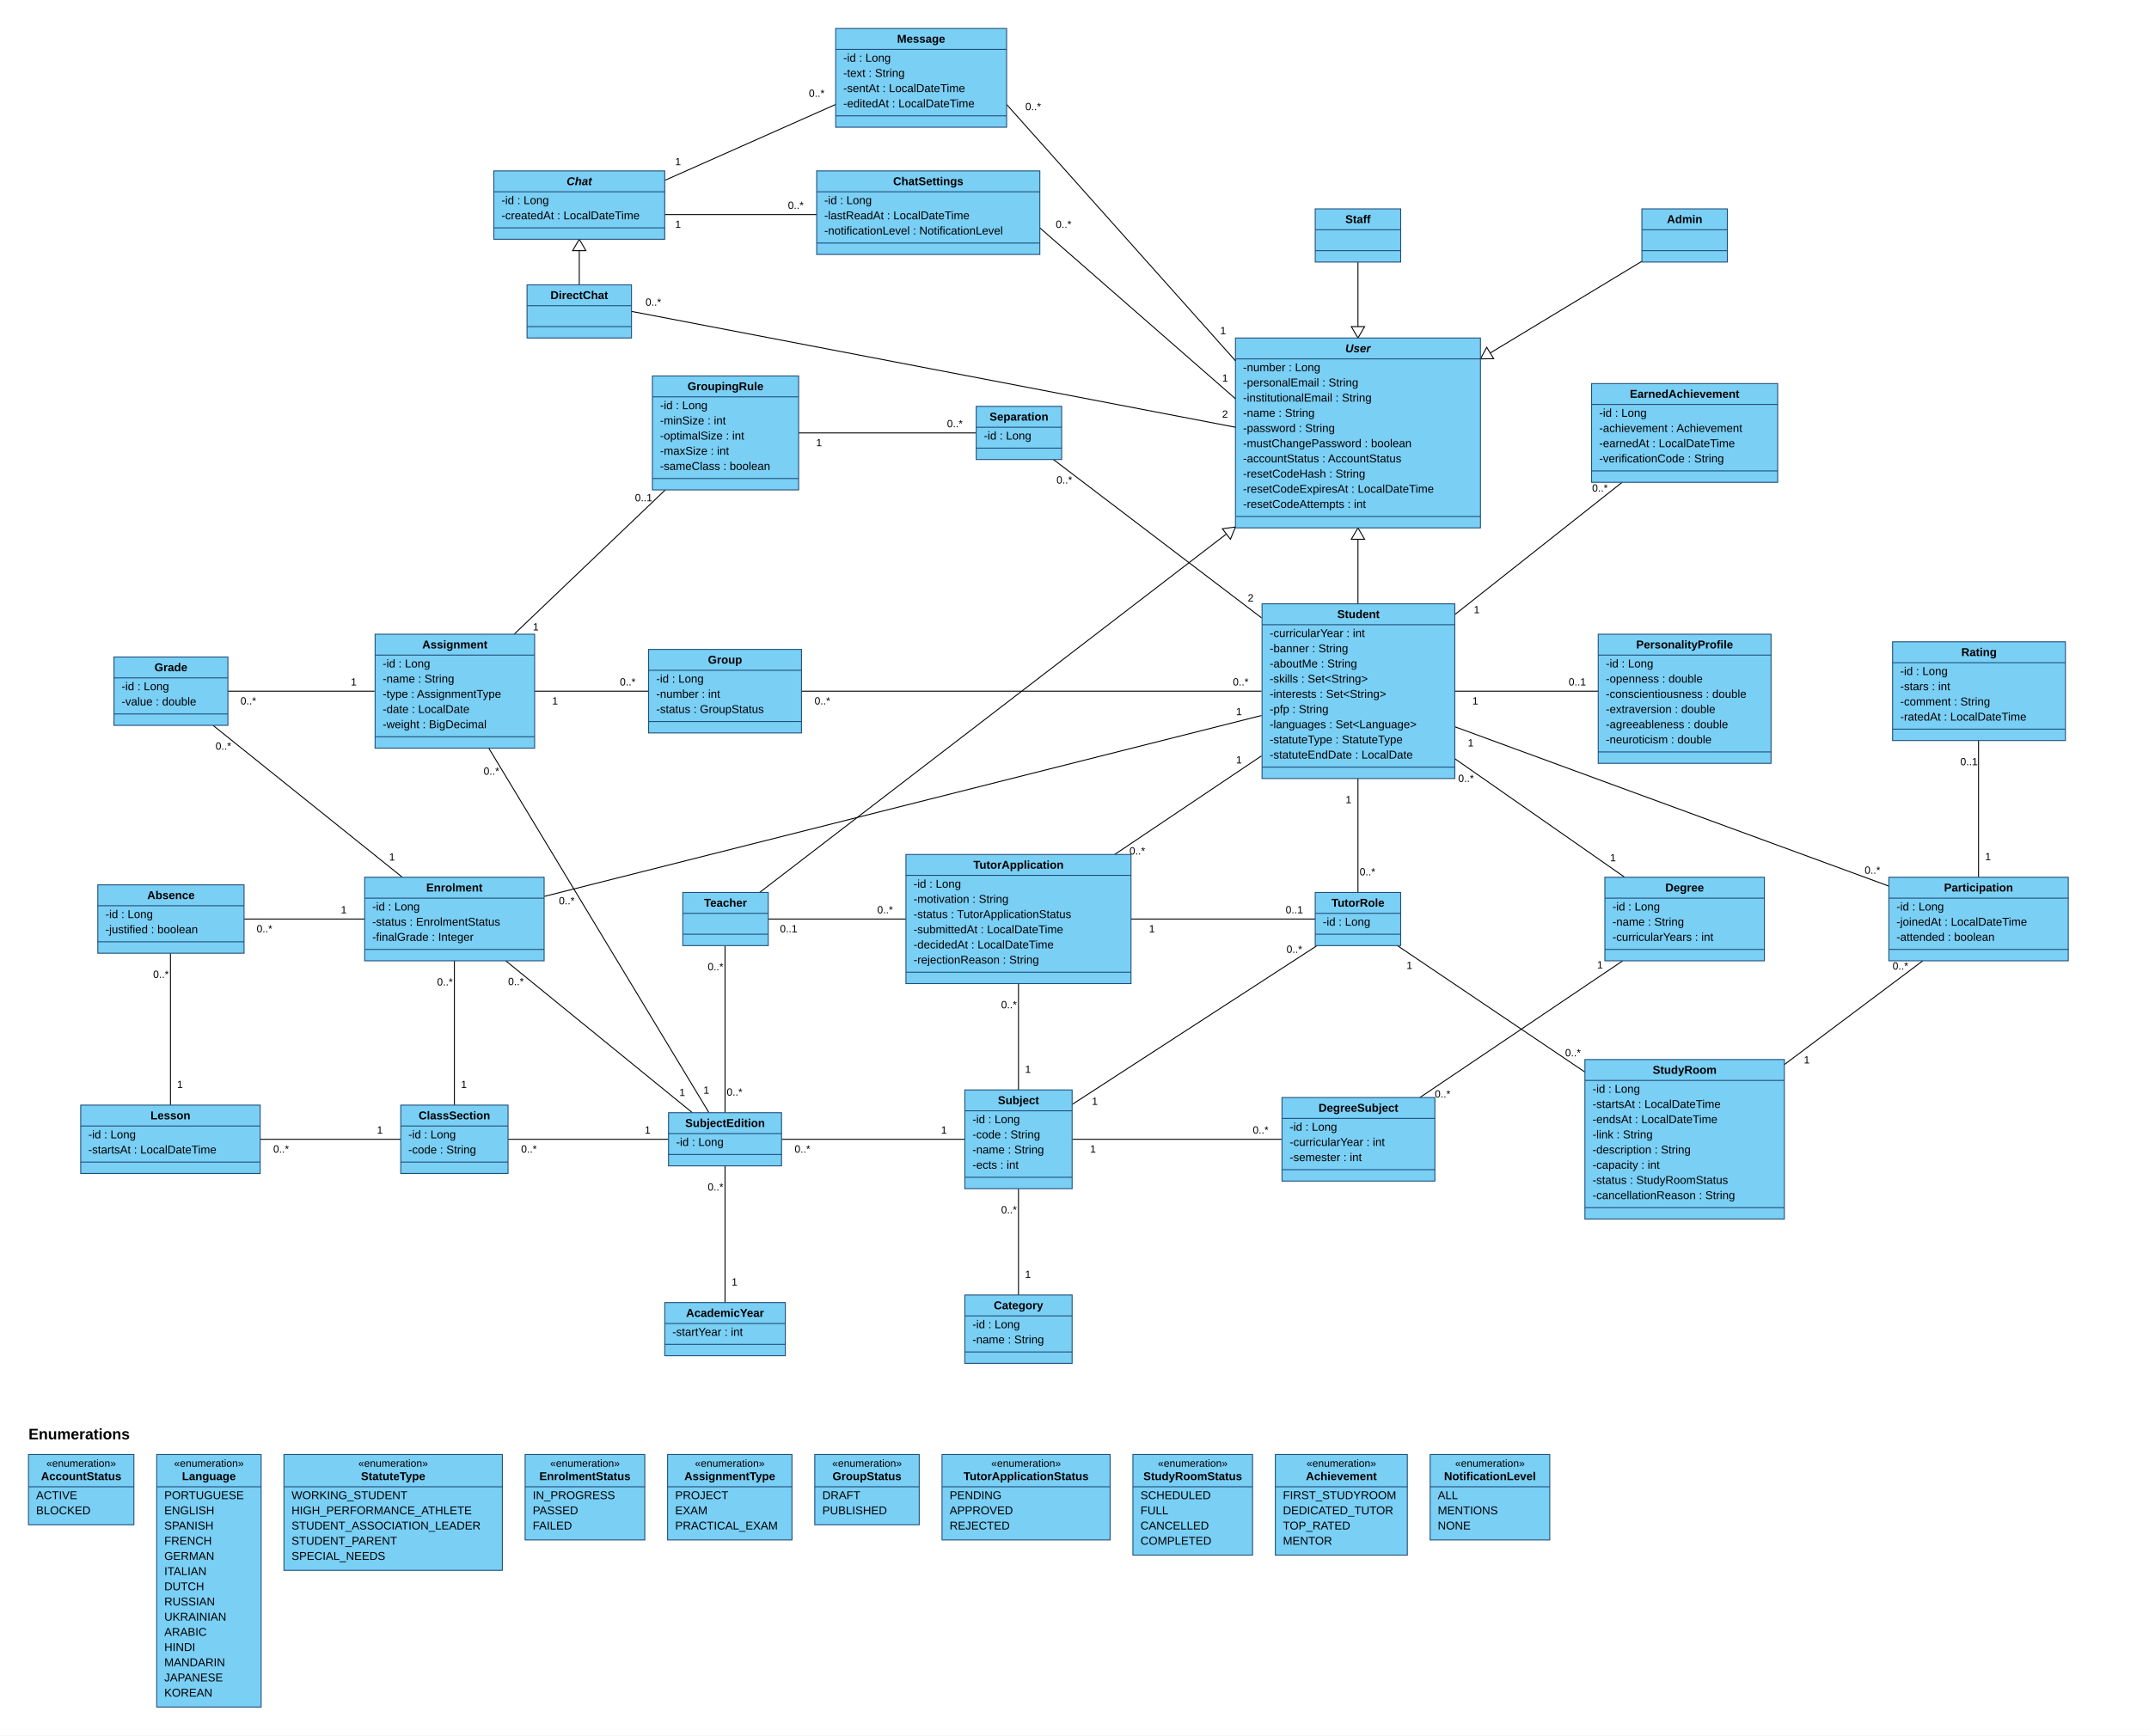
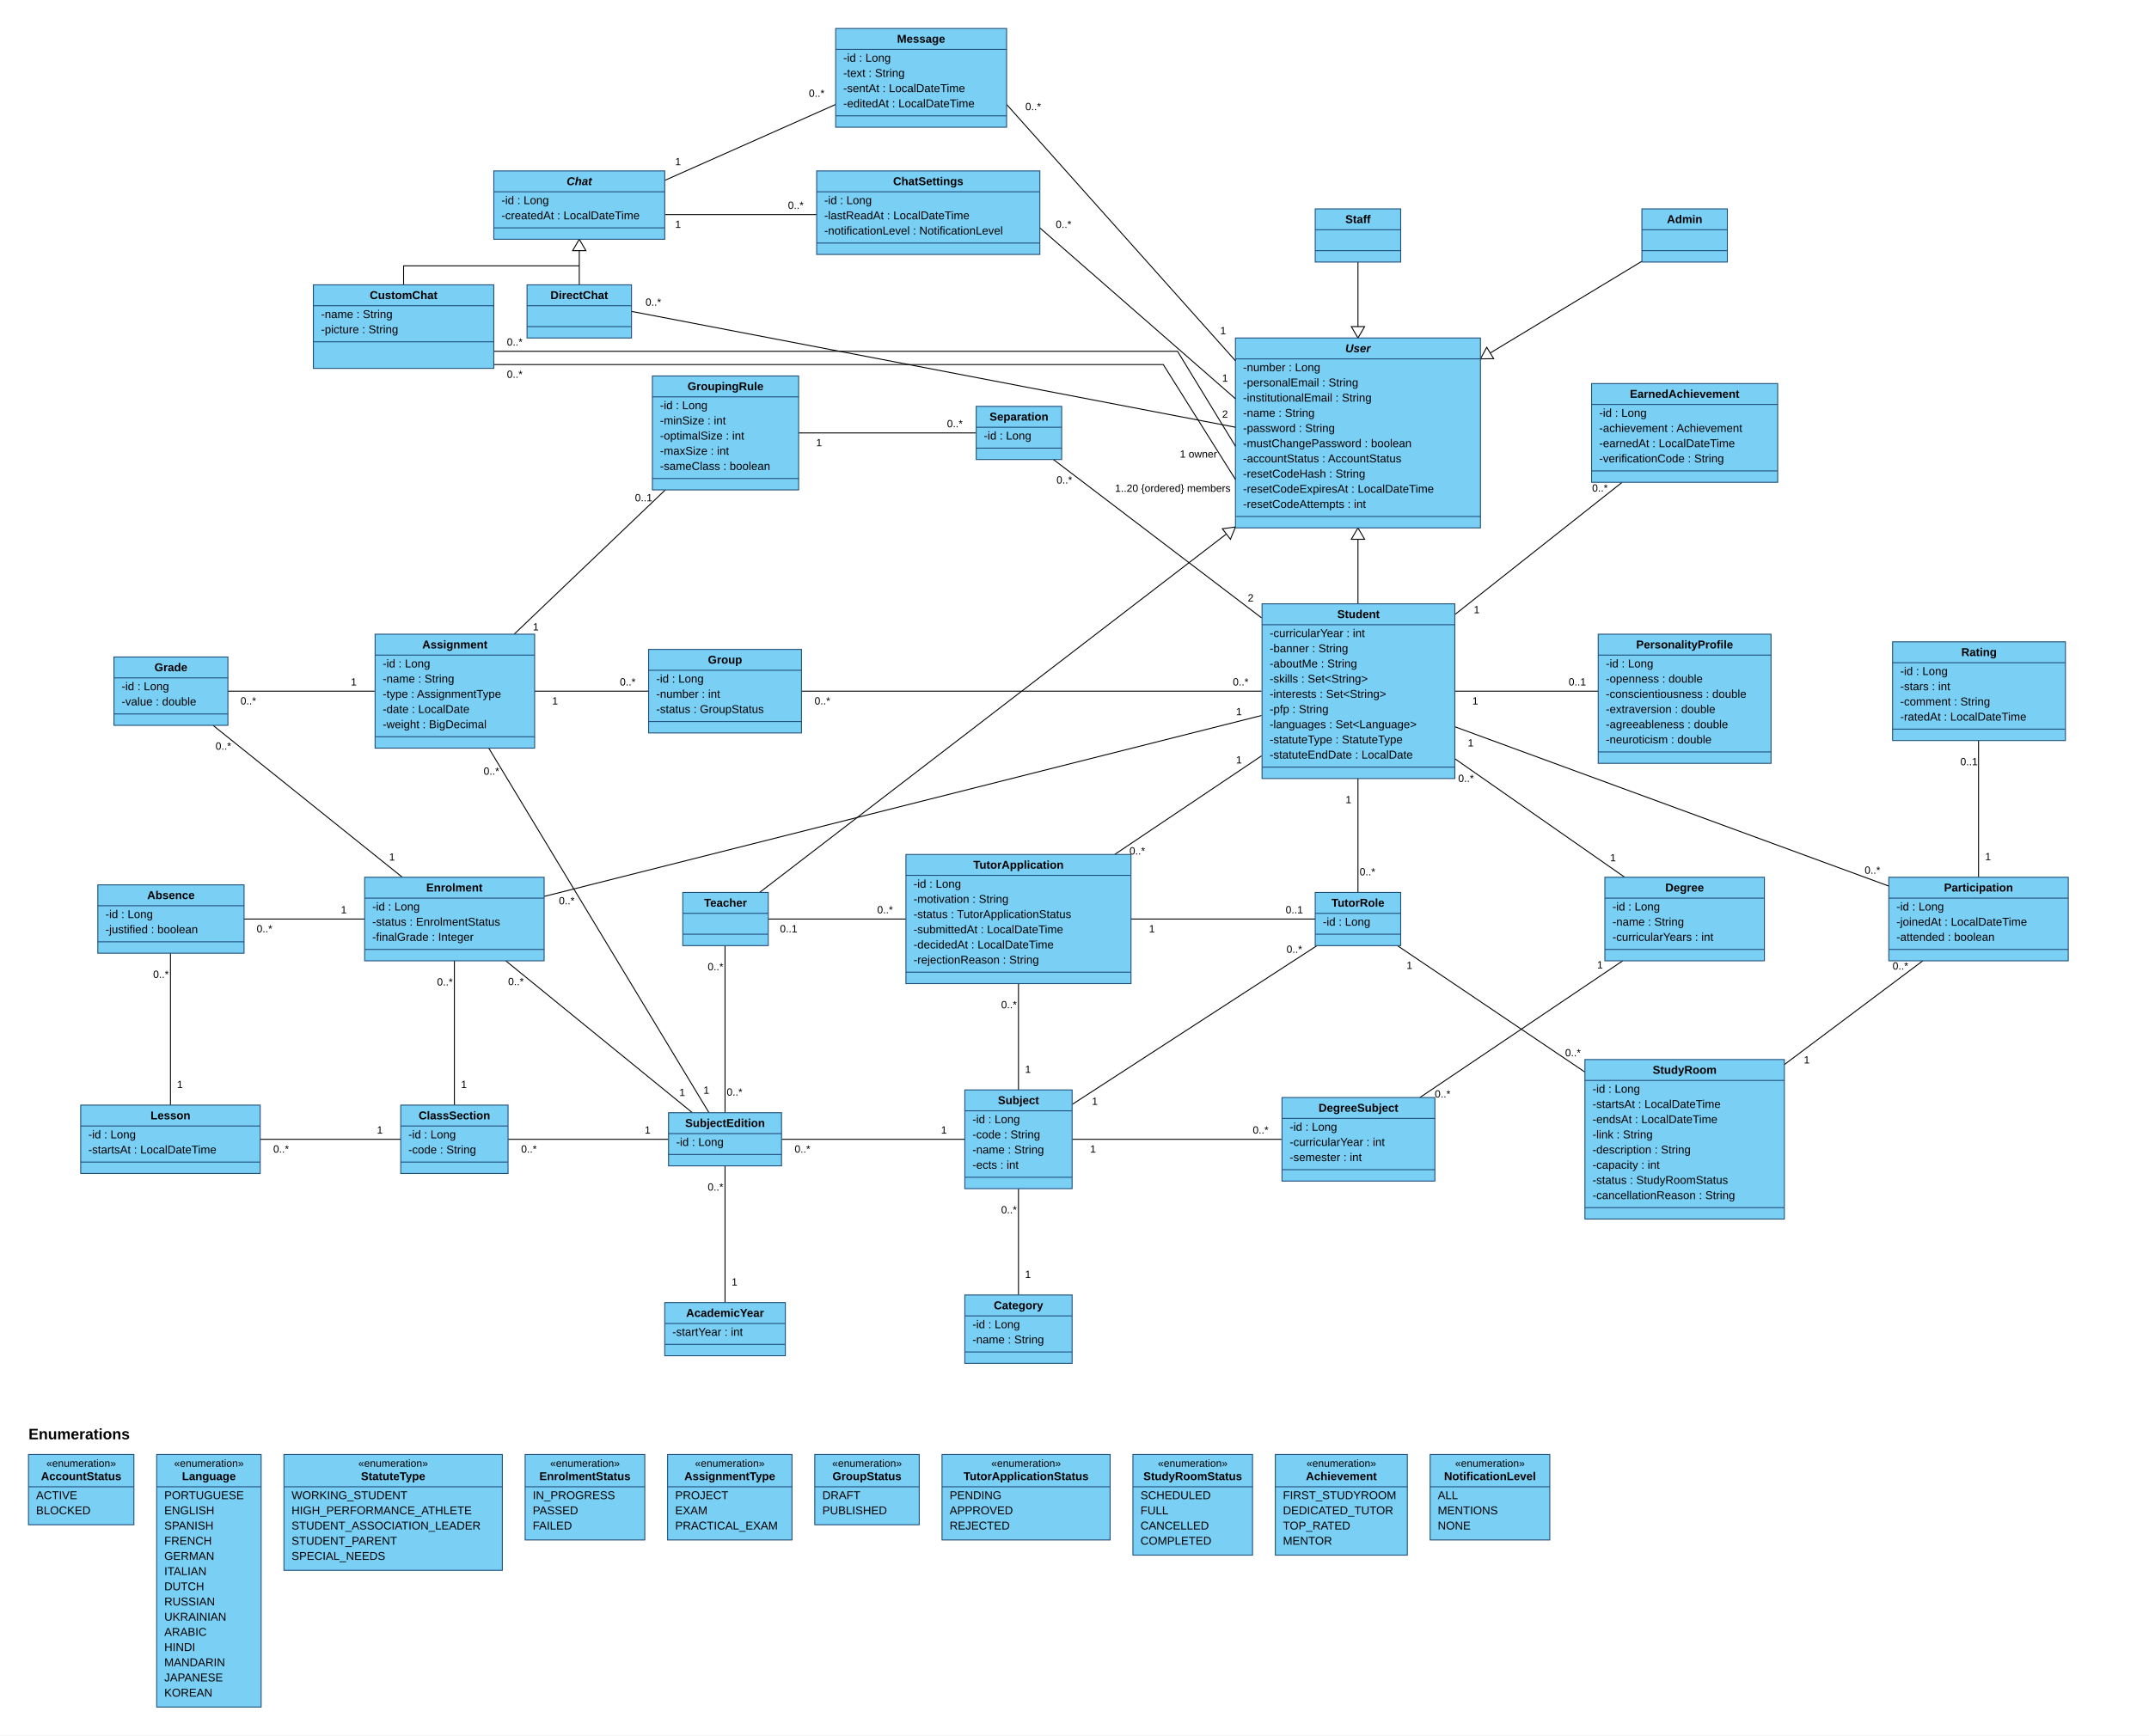
<svg xmlns="http://www.w3.org/2000/svg" width="2263" height="1828" viewBox="0 0 2263 1828" font-family="Arial, Helvetica, sans-serif" font-size="12">
  <rect width="2263" height="1828" fill="#ffffff" />
  <g transform="translate(0,150)">
    <line x1="1430.0" y1="486.0" x2="1430.0" y2="406.0" stroke="#000" stroke-width="1" />
    <polygon points="1430.0,406.0 1437.0,418.0 1423.0,418.0" fill="#fff" stroke="#000" />
    <line x1="799.9" y1="790.0" x2="1301.0" y2="405.1" stroke="#000" stroke-width="1" />
    <polygon points="1301.0,405.1 1295.7,418.0 1287.2,406.9" fill="#fff" stroke="#000" />
    <line x1="1430.0" y1="126.0" x2="1430.0" y2="206.0" stroke="#000" stroke-width="1" />
    <polygon points="1430.0,206.0 1423.0,194.0 1437.0,194.0" fill="#fff" stroke="#000" />
    <line x1="1729.0" y1="125.2" x2="1559.0" y2="228.0" stroke="#000" stroke-width="1" />
    <polygon points="1559.0,228.0 1565.6,215.8 1572.9,227.8" fill="#fff" stroke="#000" />
    <line x1="1531.5" y1="648.8" x2="1710.9" y2="774.0" stroke="#000" stroke-width="1" />
    <text x="1543.8" y="673.6" text-anchor="middle" font-size="11">0..*</text>
    <text x="1698.6" y="757.2" text-anchor="middle" font-size="11">1</text>
    <line x1="1531.5" y1="578.0" x2="1683.0" y2="578.0" stroke="#000" stroke-width="1" />
    <text x="1553.5" y="592.0" text-anchor="middle" font-size="11">1</text>
    <text x="1661.0" y="572.0" text-anchor="middle" font-size="11">0..1</text>
    <line x1="1708.8" y1="862.0" x2="1495.2" y2="1006.0" stroke="#000" stroke-width="1" />
    <text x="1684.9" y="870.0" text-anchor="middle" font-size="11">1</text>
    <text x="1519.1" y="1006.0" text-anchor="middle" font-size="11">0..*</text>
    <line x1="1129.0" y1="1050.0" x2="1349.5" y2="1050.0" stroke="#000" stroke-width="1" />
    <text x="1151.0" y="1064.0" text-anchor="middle" font-size="11">1</text>
    <text x="1327.5" y="1044.0" text-anchor="middle" font-size="11">0..*</text>
    <line x1="1072.5" y1="1102.0" x2="1072.5" y2="1214.0" stroke="#000" stroke-width="1" />
    <text x="1062.5" y="1128.0" text-anchor="middle" font-size="11">0..*</text>
    <text x="1082.5" y="1196.0" text-anchor="middle" font-size="11">1</text>
    <line x1="823.0" y1="1050.0" x2="1016.0" y2="1050.0" stroke="#000" stroke-width="1" />
    <text x="845.0" y="1064.0" text-anchor="middle" font-size="11">0..*</text>
    <text x="994.0" y="1044.0" text-anchor="middle" font-size="11">1</text>
    <line x1="763.5" y1="1078.0" x2="763.5" y2="1222.0" stroke="#000" stroke-width="1" />
    <text x="753.5" y="1104.0" text-anchor="middle" font-size="11">0..*</text>
    <text x="773.5" y="1204.0" text-anchor="middle" font-size="11">1</text>
    <line x1="763.5" y1="1022.0" x2="763.5" y2="846.0" stroke="#000" stroke-width="1" />
    <text x="773.5" y="1004.0" text-anchor="middle" font-size="11">0..*</text>
    <text x="753.5" y="872.0" text-anchor="middle" font-size="11">0..*</text>
    <line x1="704.0" y1="1050.0" x2="535.0" y2="1050.0" stroke="#000" stroke-width="1" />
    <text x="682.0" y="1044.0" text-anchor="middle" font-size="11">1</text>
    <text x="557.0" y="1064.0" text-anchor="middle" font-size="11">0..*</text>
    <line x1="274.0" y1="1050.0" x2="422.0" y2="1050.0" stroke="#000" stroke-width="1" />
    <text x="296.0" y="1064.0" text-anchor="middle" font-size="11">0..*</text>
    <text x="400.0" y="1044.0" text-anchor="middle" font-size="11">1</text>
    <line x1="573.0" y1="794.2" x2="1328.5" y2="603.6" stroke="#000" stroke-width="1" />
    <text x="596.8" y="802.5" text-anchor="middle" font-size="11">0..*</text>
    <text x="1304.7" y="603.3" text-anchor="middle" font-size="11">1</text>
    <line x1="532.6" y1="862.0" x2="729.1" y2="1022.0" stroke="#000" stroke-width="1" />
    <text x="543.3" y="887.6" text-anchor="middle" font-size="11">0..*</text>
    <text x="718.4" y="1004.4" text-anchor="middle" font-size="11">1</text>
    <line x1="478.5" y1="862.0" x2="478.5" y2="1014.0" stroke="#000" stroke-width="1" />
    <text x="468.5" y="888.0" text-anchor="middle" font-size="11">0..*</text>
    <text x="488.5" y="996.0" text-anchor="middle" font-size="11">1</text>
    <line x1="256.5" y1="818.0" x2="384.0" y2="818.0" stroke="#000" stroke-width="1" />
    <text x="278.5" y="832.0" text-anchor="middle" font-size="11">0..*</text>
    <text x="362.0" y="812.0" text-anchor="middle" font-size="11">1</text>
    <line x1="179.5" y1="854.0" x2="179.5" y2="1014.0" stroke="#000" stroke-width="1" />
    <text x="169.5" y="880.0" text-anchor="middle" font-size="11">0..*</text>
    <text x="189.5" y="996.0" text-anchor="middle" font-size="11">1</text>
    <line x1="514.7" y1="638.0" x2="746.6" y2="1022.0" stroke="#000" stroke-width="1" />
    <text x="517.5" y="666.0" text-anchor="middle" font-size="11">0..*</text>
    <text x="743.8" y="1002.0" text-anchor="middle" font-size="11">1</text>
    <line x1="541.4" y1="518.0" x2="700.6" y2="366.0" stroke="#000" stroke-width="1" />
    <text x="564.2" y="514.0" text-anchor="middle" font-size="11">1</text>
    <text x="677.8" y="378.0" text-anchor="middle" font-size="11">0..1</text>
    <line x1="840.5" y1="306.0" x2="1027.5" y2="306.0" stroke="#000" stroke-width="1" />
    <text x="862.5" y="320.0" text-anchor="middle" font-size="11">1</text>
    <text x="1005.5" y="300.0" text-anchor="middle" font-size="11">0..*</text>
    <line x1="1109.3" y1="334.0" x2="1328.5" y2="500.8" stroke="#000" stroke-width="1" />
    <text x="1120.8" y="359.3" text-anchor="middle" font-size="11">0..*</text>
    <text x="1317.0" y="483.5" text-anchor="middle" font-size="11">2</text>
    <line x1="224.3" y1="614.0" x2="423.7" y2="774.0" stroke="#000" stroke-width="1" />
    <text x="235.2" y="639.6" text-anchor="middle" font-size="11">0..*</text>
    <text x="412.8" y="756.4" text-anchor="middle" font-size="11">1</text>
    <line x1="239.5" y1="578.0" x2="394.5" y2="578.0" stroke="#000" stroke-width="1" />
    <text x="261.5" y="592.0" text-anchor="middle" font-size="11">0..*</text>
    <text x="372.5" y="572.0" text-anchor="middle" font-size="11">1</text>
    <line x1="683.0" y1="578.0" x2="562.5" y2="578.0" stroke="#000" stroke-width="1" />
    <text x="661.0" y="572.0" text-anchor="middle" font-size="11">0..*</text>
    <text x="584.5" y="592.0" text-anchor="middle" font-size="11">1</text>
    <line x1="844.0" y1="578.0" x2="1328.5" y2="578.0" stroke="#000" stroke-width="1" />
    <text x="866.0" y="592.0" text-anchor="middle" font-size="11">0..*</text>
    <text x="1306.5" y="572.0" text-anchor="middle" font-size="11">0..*</text>
    <line x1="1173.8" y1="750.0" x2="1328.5" y2="646.1" stroke="#000" stroke-width="1" />
    <text x="1197.6" y="750.0" text-anchor="middle" font-size="11">0..*</text>
    <text x="1304.7" y="654.1" text-anchor="middle" font-size="11">1</text>
    <line x1="1072.5" y1="886.0" x2="1072.5" y2="998.0" stroke="#000" stroke-width="1" />
    <text x="1062.5" y="912.0" text-anchor="middle" font-size="11">0..*</text>
    <text x="1082.5" y="980.0" text-anchor="middle" font-size="11">1</text>
    <line x1="954.0" y1="818.0" x2="808.5" y2="818.0" stroke="#000" stroke-width="1" />
    <text x="932.0" y="812.0" text-anchor="middle" font-size="11">0..*</text>
    <text x="830.5" y="832.0" text-anchor="middle" font-size="11">0..1</text>
    <line x1="1385.0" y1="818.0" x2="1191.0" y2="818.0" stroke="#000" stroke-width="1" />
    <text x="1363.0" y="812.0" text-anchor="middle" font-size="11">0..1</text>
    <text x="1213.0" y="832.0" text-anchor="middle" font-size="11">1</text>
    <line x1="1430.0" y1="790.0" x2="1430.0" y2="670.0" stroke="#000" stroke-width="1" />
    <text x="1440.0" y="772.0" text-anchor="middle" font-size="11">0..*</text>
    <text x="1420.0" y="696.0" text-anchor="middle" font-size="11">1</text>
    <line x1="1386.9" y1="846.0" x2="1129.0" y2="1013.3" stroke="#000" stroke-width="1" />
    <text x="1363.0" y="853.6" text-anchor="middle" font-size="11">0..*</text>
    <text x="1152.9" y="1013.7" text-anchor="middle" font-size="11">1</text>
    <line x1="1669.0" y1="979.2" x2="1471.5" y2="846.0" stroke="#000" stroke-width="1" />
    <text x="1656.4" y="962.6" text-anchor="middle" font-size="11">0..*</text>
    <text x="1484.2" y="870.6" text-anchor="middle" font-size="11">1</text>
    <line x1="1879.0" y1="971.3" x2="2024.8" y2="862.0" stroke="#000" stroke-width="1" />
    <text x="1902.6" y="970.1" text-anchor="middle" font-size="11">1</text>
    <text x="2001.2" y="871.2" text-anchor="middle" font-size="11">0..*</text>
    <line x1="1989.0" y1="783.3" x2="1531.5" y2="615.3" stroke="#000" stroke-width="1" />
    <text x="1971.8" y="770.3" text-anchor="middle" font-size="11">0..*</text>
    <text x="1548.7" y="636.2" text-anchor="middle" font-size="11">1</text>
    <line x1="2083.5" y1="630.0" x2="2083.5" y2="774.0" stroke="#000" stroke-width="1" />
    <text x="2073.5" y="656.0" text-anchor="middle" font-size="11">0..1</text>
    <text x="2093.5" y="756.0" text-anchor="middle" font-size="11">1</text>
    <line x1="1708.2" y1="358.0" x2="1531.5" y2="497.7" stroke="#000" stroke-width="1" />
    <text x="1684.8" y="367.8" text-anchor="middle" font-size="11">0..*</text>
    <text x="1555.0" y="495.9" text-anchor="middle" font-size="11">1</text>
    <rect x="1301" y="206" width="258" height="200" fill="#7ACFF5" stroke="#1F4E79" stroke-width="1" />
    <text x="1430" y="221" text-anchor="middle" font-weight="bold" font-style="italic">User</text>
    <line x1="1301" y1="228" x2="1559" y2="228" stroke="#1F4E79" />
    <text x="1309" y="241">-number : Long</text>
    <text x="1309" y="257">-personalEmail : String</text>
    <text x="1309" y="273">-institutionalEmail : String</text>
    <text x="1309" y="289">-name : String</text>
    <text x="1309" y="305">-password : String</text>
    <text x="1309" y="321">-mustChangePassword : boolean</text>
    <text x="1309" y="337">-accountStatus : AccountStatus</text>
    <text x="1309" y="353">-resetCodeHash : String</text>
    <text x="1309" y="369">-resetCodeExpiresAt : LocalDateTime</text>
    <text x="1309" y="385">-resetCodeAttempts : int</text>
    <line x1="1301" y1="394" x2="1559" y2="394" stroke="#1F4E79" />
    <rect x="1329" y="486" width="203" height="184" fill="#7ACFF5" stroke="#1F4E79" stroke-width="1" />
    <text x="1430.5" y="501" text-anchor="middle" font-weight="bold">Student</text>
    <line x1="1329" y1="508" x2="1532" y2="508" stroke="#1F4E79" />
    <text x="1337" y="521">-curricularYear : int</text>
    <text x="1337" y="537">-banner : String</text>
    <text x="1337" y="553">-aboutMe : String</text>
    <text x="1337" y="569">-skills : Set&lt;String&gt;</text>
    <text x="1337" y="585">-interests : Set&lt;String&gt;</text>
    <text x="1337" y="601">-pfp : String</text>
    <text x="1337" y="617">-languages : Set&lt;Language&gt;</text>
    <text x="1337" y="633">-statuteType : StatuteType</text>
    <text x="1337" y="649">-statuteEndDate : LocalDate</text>
    <line x1="1329" y1="658" x2="1532" y2="658" stroke="#1F4E79" />
    <rect x="719" y="790" width="90" height="56" fill="#7ACFF5" stroke="#1F4E79" stroke-width="1" />
    <text x="764" y="805" text-anchor="middle" font-weight="bold">Teacher</text>
    <line x1="719" y1="812" x2="809" y2="812" stroke="#1F4E79" />
    <line x1="719" y1="834" x2="809" y2="834" stroke="#1F4E79" />
    <rect x="1385" y="70" width="90" height="56" fill="#7ACFF5" stroke="#1F4E79" stroke-width="1" />
    <text x="1430" y="85" text-anchor="middle" font-weight="bold">Staff</text>
    <line x1="1385" y1="92" x2="1475" y2="92" stroke="#1F4E79" />
    <line x1="1385" y1="114" x2="1475" y2="114" stroke="#1F4E79" />
    <rect x="1729" y="70" width="90" height="56" fill="#7ACFF5" stroke="#1F4E79" stroke-width="1" />
    <text x="1774" y="85" text-anchor="middle" font-weight="bold">Admin</text>
    <line x1="1729" y1="92" x2="1819" y2="92" stroke="#1F4E79" />
    <line x1="1729" y1="114" x2="1819" y2="114" stroke="#1F4E79" />
    <rect x="1683" y="518" width="182" height="136" fill="#7ACFF5" stroke="#1F4E79" stroke-width="1" />
    <text x="1774" y="533" text-anchor="middle" font-weight="bold">PersonalityProfile</text>
    <line x1="1683" y1="540" x2="1865" y2="540" stroke="#1F4E79" />
    <text x="1691" y="553">-id : Long</text>
    <text x="1691" y="569">-openness : double</text>
    <text x="1691" y="585">-conscientiousness : double</text>
    <text x="1691" y="601">-extraversion : double</text>
    <text x="1691" y="617">-agreeableness : double</text>
    <text x="1691" y="633">-neuroticism : double</text>
    <line x1="1683" y1="642" x2="1865" y2="642" stroke="#1F4E79" />
    <rect x="1690" y="774" width="168" height="88" fill="#7ACFF5" stroke="#1F4E79" stroke-width="1" />
    <text x="1774" y="789" text-anchor="middle" font-weight="bold">Degree</text>
    <line x1="1690" y1="796" x2="1858" y2="796" stroke="#1F4E79" />
    <text x="1698" y="809">-id : Long</text>
    <text x="1698" y="825">-name : String</text>
    <text x="1698" y="841">-curricularYears : int</text>
    <line x1="1690" y1="850" x2="1858" y2="850" stroke="#1F4E79" />
    <rect x="1350" y="1006" width="161" height="88" fill="#7ACFF5" stroke="#1F4E79" stroke-width="1" />
    <text x="1430.5" y="1021" text-anchor="middle" font-weight="bold">DegreeSubject</text>
    <line x1="1350" y1="1028" x2="1511" y2="1028" stroke="#1F4E79" />
    <text x="1358" y="1041">-id : Long</text>
    <text x="1358" y="1057">-curricularYear : int</text>
    <text x="1358" y="1073">-semester : int</text>
    <line x1="1350" y1="1082" x2="1511" y2="1082" stroke="#1F4E79" />
    <rect x="1016" y="1214" width="113" height="72" fill="#7ACFF5" stroke="#1F4E79" stroke-width="1" />
    <text x="1072.5" y="1229" text-anchor="middle" font-weight="bold">Category</text>
    <line x1="1016" y1="1236" x2="1129" y2="1236" stroke="#1F4E79" />
    <text x="1024" y="1249">-id : Long</text>
    <text x="1024" y="1265">-name : String</text>
    <line x1="1016" y1="1274" x2="1129" y2="1274" stroke="#1F4E79" />
    <rect x="1016" y="998" width="113" height="104" fill="#7ACFF5" stroke="#1F4E79" stroke-width="1" />
    <text x="1072.5" y="1013" text-anchor="middle" font-weight="bold">Subject</text>
    <line x1="1016" y1="1020" x2="1129" y2="1020" stroke="#1F4E79" />
    <text x="1024" y="1033">-id : Long</text>
    <text x="1024" y="1049">-code : String</text>
    <text x="1024" y="1065">-name : String</text>
    <text x="1024" y="1081">-ects : int</text>
    <line x1="1016" y1="1090" x2="1129" y2="1090" stroke="#1F4E79" />
    <rect x="700" y="1222" width="127" height="56" fill="#7ACFF5" stroke="#1F4E79" stroke-width="1" />
    <text x="763.5" y="1237" text-anchor="middle" font-weight="bold">AcademicYear</text>
    <line x1="700" y1="1244" x2="827" y2="1244" stroke="#1F4E79" />
    <text x="708" y="1257">-startYear : int</text>
    <line x1="700" y1="1266" x2="827" y2="1266" stroke="#1F4E79" />
    <rect x="704" y="1022" width="119" height="56" fill="#7ACFF5" stroke="#1F4E79" stroke-width="1" />
    <text x="763.5" y="1037" text-anchor="middle" font-weight="bold">SubjectEdition</text>
    <line x1="704" y1="1044" x2="823" y2="1044" stroke="#1F4E79" />
    <text x="712" y="1057">-id : Long</text>
    <line x1="704" y1="1066" x2="823" y2="1066" stroke="#1F4E79" />
    <rect x="422" y="1014" width="113" height="72" fill="#7ACFF5" stroke="#1F4E79" stroke-width="1" />
    <text x="478.5" y="1029" text-anchor="middle" font-weight="bold">ClassSection</text>
    <line x1="422" y1="1036" x2="535" y2="1036" stroke="#1F4E79" />
    <text x="430" y="1049">-id : Long</text>
    <text x="430" y="1065">-code : String</text>
    <line x1="422" y1="1074" x2="535" y2="1074" stroke="#1F4E79" />
    <rect x="85" y="1014" width="189" height="72" fill="#7ACFF5" stroke="#1F4E79" stroke-width="1" />
    <text x="179.5" y="1029" text-anchor="middle" font-weight="bold">Lesson</text>
    <line x1="85" y1="1036" x2="274" y2="1036" stroke="#1F4E79" />
    <text x="93" y="1049">-id : Long</text>
    <text x="93" y="1065">-startsAt : LocalDateTime</text>
    <line x1="85" y1="1074" x2="274" y2="1074" stroke="#1F4E79" />
    <rect x="384" y="774" width="189" height="88" fill="#7ACFF5" stroke="#1F4E79" stroke-width="1" />
    <text x="478.5" y="789" text-anchor="middle" font-weight="bold">Enrolment</text>
    <line x1="384" y1="796" x2="573" y2="796" stroke="#1F4E79" />
    <text x="392" y="809">-id : Long</text>
    <text x="392" y="825">-status : EnrolmentStatus</text>
    <text x="392" y="841">-finalGrade : Integer</text>
    <line x1="384" y1="850" x2="573" y2="850" stroke="#1F4E79" />
    <rect x="103" y="782" width="154" height="72" fill="#7ACFF5" stroke="#1F4E79" stroke-width="1" />
    <text x="180" y="797" text-anchor="middle" font-weight="bold">Absence</text>
    <line x1="103" y1="804" x2="257" y2="804" stroke="#1F4E79" />
    <text x="111" y="817">-id : Long</text>
    <text x="111" y="833">-justified : boolean</text>
    <line x1="103" y1="842" x2="257" y2="842" stroke="#1F4E79" />
    <rect x="395" y="518" width="168" height="120" fill="#7ACFF5" stroke="#1F4E79" stroke-width="1" />
    <text x="479" y="533" text-anchor="middle" font-weight="bold">Assignment</text>
    <line x1="395" y1="540" x2="563" y2="540" stroke="#1F4E79" />
    <text x="403" y="553">-id : Long</text>
    <text x="403" y="569">-name : String</text>
    <text x="403" y="585">-type : AssignmentType</text>
    <text x="403" y="601">-date : LocalDate</text>
    <text x="403" y="617">-weight : BigDecimal</text>
    <line x1="395" y1="626" x2="563" y2="626" stroke="#1F4E79" />
    <rect x="120" y="542" width="120" height="72" fill="#7ACFF5" stroke="#1F4E79" stroke-width="1" />
    <text x="180" y="557" text-anchor="middle" font-weight="bold">Grade</text>
    <line x1="120" y1="564" x2="240" y2="564" stroke="#1F4E79" />
    <text x="128" y="577">-id : Long</text>
    <text x="128" y="593">-value : double</text>
    <line x1="120" y1="602" x2="240" y2="602" stroke="#1F4E79" />
    <rect x="687" y="246" width="154" height="120" fill="#7ACFF5" stroke="#1F4E79" stroke-width="1" />
    <text x="764" y="261" text-anchor="middle" font-weight="bold">GroupingRule</text>
    <line x1="687" y1="268" x2="841" y2="268" stroke="#1F4E79" />
    <text x="695" y="281">-id : Long</text>
    <text x="695" y="297">-minSize : int</text>
    <text x="695" y="313">-optimalSize : int</text>
    <text x="695" y="329">-maxSize : int</text>
    <text x="695" y="345">-sameClass : boolean</text>
    <line x1="687" y1="354" x2="841" y2="354" stroke="#1F4E79" />
    <rect x="1028" y="278" width="90" height="56" fill="#7ACFF5" stroke="#1F4E79" stroke-width="1" />
    <text x="1073" y="293" text-anchor="middle" font-weight="bold">Separation</text>
    <line x1="1028" y1="300" x2="1118" y2="300" stroke="#1F4E79" />
    <text x="1036" y="313">-id : Long</text>
    <line x1="1028" y1="322" x2="1118" y2="322" stroke="#1F4E79" />
    <rect x="683" y="534" width="161" height="88" fill="#7ACFF5" stroke="#1F4E79" stroke-width="1" />
    <text x="763.5" y="549" text-anchor="middle" font-weight="bold">Group</text>
    <line x1="683" y1="556" x2="844" y2="556" stroke="#1F4E79" />
    <text x="691" y="569">-id : Long</text>
    <text x="691" y="585">-number : int</text>
    <text x="691" y="601">-status : GroupStatus</text>
    <line x1="683" y1="610" x2="844" y2="610" stroke="#1F4E79" />
    <rect x="954" y="750" width="237" height="136" fill="#7ACFF5" stroke="#1F4E79" stroke-width="1" />
    <text x="1072.5" y="765" text-anchor="middle" font-weight="bold">TutorApplication</text>
    <line x1="954" y1="772" x2="1191" y2="772" stroke="#1F4E79" />
    <text x="962" y="785">-id : Long</text>
    <text x="962" y="801">-motivation : String</text>
    <text x="962" y="817">-status : TutorApplicationStatus</text>
    <text x="962" y="833">-submittedAt : LocalDateTime</text>
    <text x="962" y="849">-decidedAt : LocalDateTime</text>
    <text x="962" y="865">-rejectionReason : String</text>
    <line x1="954" y1="874" x2="1191" y2="874" stroke="#1F4E79" />
    <rect x="1385" y="790" width="90" height="56" fill="#7ACFF5" stroke="#1F4E79" stroke-width="1" />
    <text x="1430" y="805" text-anchor="middle" font-weight="bold">TutorRole</text>
    <line x1="1385" y1="812" x2="1475" y2="812" stroke="#1F4E79" />
    <text x="1393" y="825">-id : Long</text>
    <line x1="1385" y1="834" x2="1475" y2="834" stroke="#1F4E79" />
    <rect x="1669" y="966" width="210" height="168" fill="#7ACFF5" stroke="#1F4E79" stroke-width="1" />
    <text x="1774" y="981" text-anchor="middle" font-weight="bold">StudyRoom</text>
    <line x1="1669" y1="988" x2="1879" y2="988" stroke="#1F4E79" />
    <text x="1677" y="1001">-id : Long</text>
    <text x="1677" y="1017">-startsAt : LocalDateTime</text>
    <text x="1677" y="1033">-endsAt : LocalDateTime</text>
    <text x="1677" y="1049">-link : String</text>
    <text x="1677" y="1065">-description : String</text>
    <text x="1677" y="1081">-capacity : int</text>
    <text x="1677" y="1097">-status : StudyRoomStatus</text>
    <text x="1677" y="1113">-cancellationReason : String</text>
    <line x1="1669" y1="1122" x2="1879" y2="1122" stroke="#1F4E79" />
    <rect x="1989" y="774" width="189" height="88" fill="#7ACFF5" stroke="#1F4E79" stroke-width="1" />
    <text x="2083.5" y="789" text-anchor="middle" font-weight="bold">Participation</text>
    <line x1="1989" y1="796" x2="2178" y2="796" stroke="#1F4E79" />
    <text x="1997" y="809">-id : Long</text>
    <text x="1997" y="825">-joinedAt : LocalDateTime</text>
    <text x="1997" y="841">-attended : boolean</text>
    <line x1="1989" y1="850" x2="2178" y2="850" stroke="#1F4E79" />
    <rect x="1993" y="526" width="182" height="104" fill="#7ACFF5" stroke="#1F4E79" stroke-width="1" />
    <text x="2084" y="541" text-anchor="middle" font-weight="bold">Rating</text>
    <line x1="1993" y1="548" x2="2175" y2="548" stroke="#1F4E79" />
    <text x="2001" y="561">-id : Long</text>
    <text x="2001" y="577">-stars : int</text>
    <text x="2001" y="593">-comment : String</text>
    <text x="2001" y="609">-ratedAt : LocalDateTime</text>
    <line x1="1993" y1="618" x2="2175" y2="618" stroke="#1F4E79" />
    <rect x="1676" y="254" width="196" height="104" fill="#7ACFF5" stroke="#1F4E79" stroke-width="1" />
    <text x="1774" y="269" text-anchor="middle" font-weight="bold">EarnedAchievement</text>
    <line x1="1676" y1="276" x2="1872" y2="276" stroke="#1F4E79" />
    <text x="1684" y="289">-id : Long</text>
    <text x="1684" y="305">-achievement : Achievement</text>
    <text x="1684" y="321">-earnedAt : LocalDateTime</text>
    <text x="1684" y="337">-verificationCode : String</text>
    <line x1="1676" y1="346" x2="1872" y2="346" stroke="#1F4E79" />
    <text x="30" y="1366" font-weight="bold" font-size="16">Enumerations</text>
    <rect x="30" y="1382" width="111" height="74" fill="#7ACFF5" stroke="#1F4E79" stroke-width="1" />
    <text x="85.5" y="1395" text-anchor="middle" font-size="11">«enumeration»</text>
    <text x="85.5" y="1409" text-anchor="middle" font-weight="bold">AccountStatus</text>
    <line x1="30" y1="1416" x2="141" y2="1416" stroke="#1F4E79" />
    <text x="38" y="1429">ACTIVE</text>
    <text x="38" y="1445">BLOCKED</text>
    <rect x="165" y="1382" width="110" height="266" fill="#7ACFF5" stroke="#1F4E79" stroke-width="1" />
    <text x="220" y="1395" text-anchor="middle" font-size="11">«enumeration»</text>
    <text x="220" y="1409" text-anchor="middle" font-weight="bold">Language</text>
    <line x1="165" y1="1416" x2="275" y2="1416" stroke="#1F4E79" />
    <text x="173" y="1429">PORTUGUESE</text>
    <text x="173" y="1445">ENGLISH</text>
    <text x="173" y="1461">SPANISH</text>
    <text x="173" y="1477">FRENCH</text>
    <text x="173" y="1493">GERMAN</text>
    <text x="173" y="1509">ITALIAN</text>
    <text x="173" y="1525">DUTCH</text>
    <text x="173" y="1541">RUSSIAN</text>
    <text x="173" y="1557">UKRAINIAN</text>
    <text x="173" y="1573">ARABIC</text>
    <text x="173" y="1589">HINDI</text>
    <text x="173" y="1605">MANDARIN</text>
    <text x="173" y="1621">JAPANESE</text>
    <text x="173" y="1637">KOREAN</text>
    <rect x="299" y="1382" width="230" height="122" fill="#7ACFF5" stroke="#1F4E79" stroke-width="1" />
    <text x="414" y="1395" text-anchor="middle" font-size="11">«enumeration»</text>
    <text x="414" y="1409" text-anchor="middle" font-weight="bold">StatuteType</text>
    <line x1="299" y1="1416" x2="529" y2="1416" stroke="#1F4E79" />
    <text x="307" y="1429">WORKING_STUDENT</text>
    <text x="307" y="1445">HIGH_PERFORMANCE_ATHLETE</text>
    <text x="307" y="1461">STUDENT_ASSOCIATION_LEADER</text>
    <text x="307" y="1477">STUDENT_PARENT</text>
    <text x="307" y="1493">SPECIAL_NEEDS</text>
    <rect x="553" y="1382" width="126" height="90" fill="#7ACFF5" stroke="#1F4E79" stroke-width="1" />
    <text x="616" y="1395" text-anchor="middle" font-size="11">«enumeration»</text>
    <text x="616" y="1409" text-anchor="middle" font-weight="bold">EnrolmentStatus</text>
    <line x1="553" y1="1416" x2="679" y2="1416" stroke="#1F4E79" />
    <text x="561" y="1429">IN_PROGRESS</text>
    <text x="561" y="1445">PASSED</text>
    <text x="561" y="1461">FAILED</text>
    <rect x="703" y="1382" width="131" height="90" fill="#7ACFF5" stroke="#1F4E79" stroke-width="1" />
    <text x="768.5" y="1395" text-anchor="middle" font-size="11">«enumeration»</text>
    <text x="768.5" y="1409" text-anchor="middle" font-weight="bold">AssignmentType</text>
    <line x1="703" y1="1416" x2="834" y2="1416" stroke="#1F4E79" />
    <text x="711" y="1429">PROJECT</text>
    <text x="711" y="1445">EXAM</text>
    <text x="711" y="1461">PRACTICAL_EXAM</text>
    <rect x="858" y="1382" width="110" height="74" fill="#7ACFF5" stroke="#1F4E79" stroke-width="1" />
    <text x="913" y="1395" text-anchor="middle" font-size="11">«enumeration»</text>
    <text x="913" y="1409" text-anchor="middle" font-weight="bold">GroupStatus</text>
    <line x1="858" y1="1416" x2="968" y2="1416" stroke="#1F4E79" />
    <text x="866" y="1429">DRAFT</text>
    <text x="866" y="1445">PUBLISHED</text>
    <rect x="992" y="1382" width="177" height="90" fill="#7ACFF5" stroke="#1F4E79" stroke-width="1" />
    <text x="1080.5" y="1395" text-anchor="middle" font-size="11">«enumeration»</text>
    <text x="1080.5" y="1409" text-anchor="middle" font-weight="bold">TutorApplicationStatus</text>
    <line x1="992" y1="1416" x2="1169" y2="1416" stroke="#1F4E79" />
    <text x="1000" y="1429">PENDING</text>
    <text x="1000" y="1445">APPROVED</text>
    <text x="1000" y="1461">REJECTED</text>
    <rect x="1193" y="1382" width="126" height="106" fill="#7ACFF5" stroke="#1F4E79" stroke-width="1" />
    <text x="1256" y="1395" text-anchor="middle" font-size="11">«enumeration»</text>
    <text x="1256" y="1409" text-anchor="middle" font-weight="bold">StudyRoomStatus</text>
    <line x1="1193" y1="1416" x2="1319" y2="1416" stroke="#1F4E79" />
    <text x="1201" y="1429">SCHEDULED</text>
    <text x="1201" y="1445">FULL</text>
    <text x="1201" y="1461">CANCELLED</text>
    <text x="1201" y="1477">COMPLETED</text>
    <rect x="1343" y="1382" width="139" height="106" fill="#7ACFF5" stroke="#1F4E79" stroke-width="1" />
    <text x="1412.5" y="1395" text-anchor="middle" font-size="11">«enumeration»</text>
    <text x="1412.5" y="1409" text-anchor="middle" font-weight="bold">Achievement</text>
    <line x1="1343" y1="1416" x2="1482" y2="1416" stroke="#1F4E79" />
    <text x="1351" y="1429">FIRST_STUDYROOM</text>
    <text x="1351" y="1445">DEDICATED_TUTOR</text>
    <text x="1351" y="1461">TOP_RATED</text>
    <text x="1351" y="1477">MENTOR</text>
    <rect x="1506" y="1382" width="126" height="90" fill="#7ACFF5" stroke="#1F4E79" stroke-width="1" />
    <text x="1569" y="1395" text-anchor="middle" font-size="11">«enumeration»</text>
    <text x="1569" y="1409" text-anchor="middle" font-weight="bold">NotificationLevel</text>
    <line x1="1506" y1="1416" x2="1632" y2="1416" stroke="#1F4E79" />
    <text x="1514" y="1429">ALL</text>
    <text x="1514" y="1445">MENTIONS</text>
    <text x="1514" y="1461">NONE</text>
  </g>
  <line x1="610.0" y1="300.0" x2="610.0" y2="252.0" stroke="#000" stroke-width="1" />
  <polygon points="610.0,252.0 617.0,264.0 603.0,264.0" fill="#fff" stroke="#000" />
  <line x1="700.0" y1="190.0" x2="880.0" y2="110.0" stroke="#000" stroke-width="1" />
  <text x="714.0" y="174.0" text-anchor="middle" font-size="11">1</text>
  <text x="860.0" y="102.0" text-anchor="middle" font-size="11">0..*</text>
  <line x1="700.0" y1="226.0" x2="860.0" y2="226.0" stroke="#000" stroke-width="1" />
  <text x="714.0" y="240.0" text-anchor="middle" font-size="11">1</text>
  <text x="838.0" y="220.0" text-anchor="middle" font-size="11">0..*</text>
  <line x1="1060.0" y1="110.0" x2="1301.0" y2="380.0" stroke="#000" stroke-width="1" />
  <text x="1088.0" y="116.0" text-anchor="middle" font-size="11">0..*</text>
  <text x="1288.0" y="352.0" text-anchor="middle" font-size="11">1</text>
  <line x1="1095.0" y1="240.0" x2="1301.0" y2="420.0" stroke="#000" stroke-width="1" />
  <text x="1120.0" y="240.0" text-anchor="middle" font-size="11">0..*</text>
  <text x="1290.0" y="402.0" text-anchor="middle" font-size="11">1</text>
  <line x1="665.0" y1="328.0" x2="1301.0" y2="450.0" stroke="#000" stroke-width="1" />
  <text x="688.0" y="322.0" text-anchor="middle" font-size="11">0..*</text>
  <text x="1290.0" y="440.0" text-anchor="middle" font-size="11">2</text>
  <rect x="520" y="180" width="180" height="72" fill="#7ACFF5" stroke="#1F4E79" stroke-width="1" />
  <text x="610" y="195" text-anchor="middle" font-weight="bold" font-style="italic">Chat</text>
  <line x1="520" y1="202" x2="700" y2="202" stroke="#1F4E79" />
  <text x="528" y="215">-id : Long</text>
  <text x="528" y="231">-createdAt : LocalDateTime</text>
  <line x1="520" y1="240" x2="700" y2="240" stroke="#1F4E79" />
  <rect x="555" y="300" width="110" height="56" fill="#7ACFF5" stroke="#1F4E79" stroke-width="1" />
  <text x="610" y="315" text-anchor="middle" font-weight="bold">DirectChat</text>
  <line x1="555" y1="322" x2="665" y2="322" stroke="#1F4E79" />
  <line x1="555" y1="344" x2="665" y2="344" stroke="#1F4E79" />
  <rect x="880" y="30" width="180" height="104" fill="#7ACFF5" stroke="#1F4E79" stroke-width="1" />
  <text x="970" y="45" text-anchor="middle" font-weight="bold">Message</text>
  <line x1="880" y1="52" x2="1060" y2="52" stroke="#1F4E79" />
  <text x="888" y="65">-id : Long</text>
  <text x="888" y="81">-text : String</text>
  <text x="888" y="97">-sentAt : LocalDateTime</text>
  <text x="888" y="113">-editedAt : LocalDateTime</text>
  <line x1="880" y1="122" x2="1060" y2="122" stroke="#1F4E79" />
  <rect x="860" y="180" width="235" height="88" fill="#7ACFF5" stroke="#1F4E79" stroke-width="1" />
  <text x="977.5" y="195" text-anchor="middle" font-weight="bold">ChatSettings</text>
  <line x1="860" y1="202" x2="1095" y2="202" stroke="#1F4E79" />
  <text x="868" y="215">-id : Long</text>
  <text x="868" y="231">-lastReadAt : LocalDateTime</text>
  <text x="868" y="247">-notificationLevel : NotificationLevel</text>
  <line x1="860" y1="256" x2="1095" y2="256" stroke="#1F4E79" />
+   <polyline points="425,300 425,280 610,280" fill="none" stroke="#000" stroke-width="1" />
+   <polyline points="520,370 1240,370 1301,470" fill="none" stroke="#000" stroke-width="1" />
+   <text x="542.0" y="364.0" text-anchor="middle" font-size="11">0..*</text>
+   <text x="1262.0" y="482.0" text-anchor="middle" font-size="11">1 owner</text>
+   <polyline points="520,384 1225,384 1301,505" fill="none" stroke="#000" stroke-width="1" />
+   <text x="542.0" y="398.0" text-anchor="middle" font-size="11">0..*</text>
+   <text x="1235.0" y="518.0" text-anchor="middle" font-size="11">1..20 {ordered} members</text>
+   <rect x="330" y="300" width="190" height="88" fill="#7ACFF5" stroke="#1F4E79" stroke-width="1" />
+   <text x="425" y="315" text-anchor="middle" font-weight="bold">CustomChat</text>
+   <line x1="330" y1="322" x2="520" y2="322" stroke="#1F4E79" />
+   <text x="338" y="335">-name : String</text>
+   <text x="338" y="351">-picture : String</text>
+   <line x1="330" y1="360" x2="520" y2="360" stroke="#1F4E79" />
</svg>
